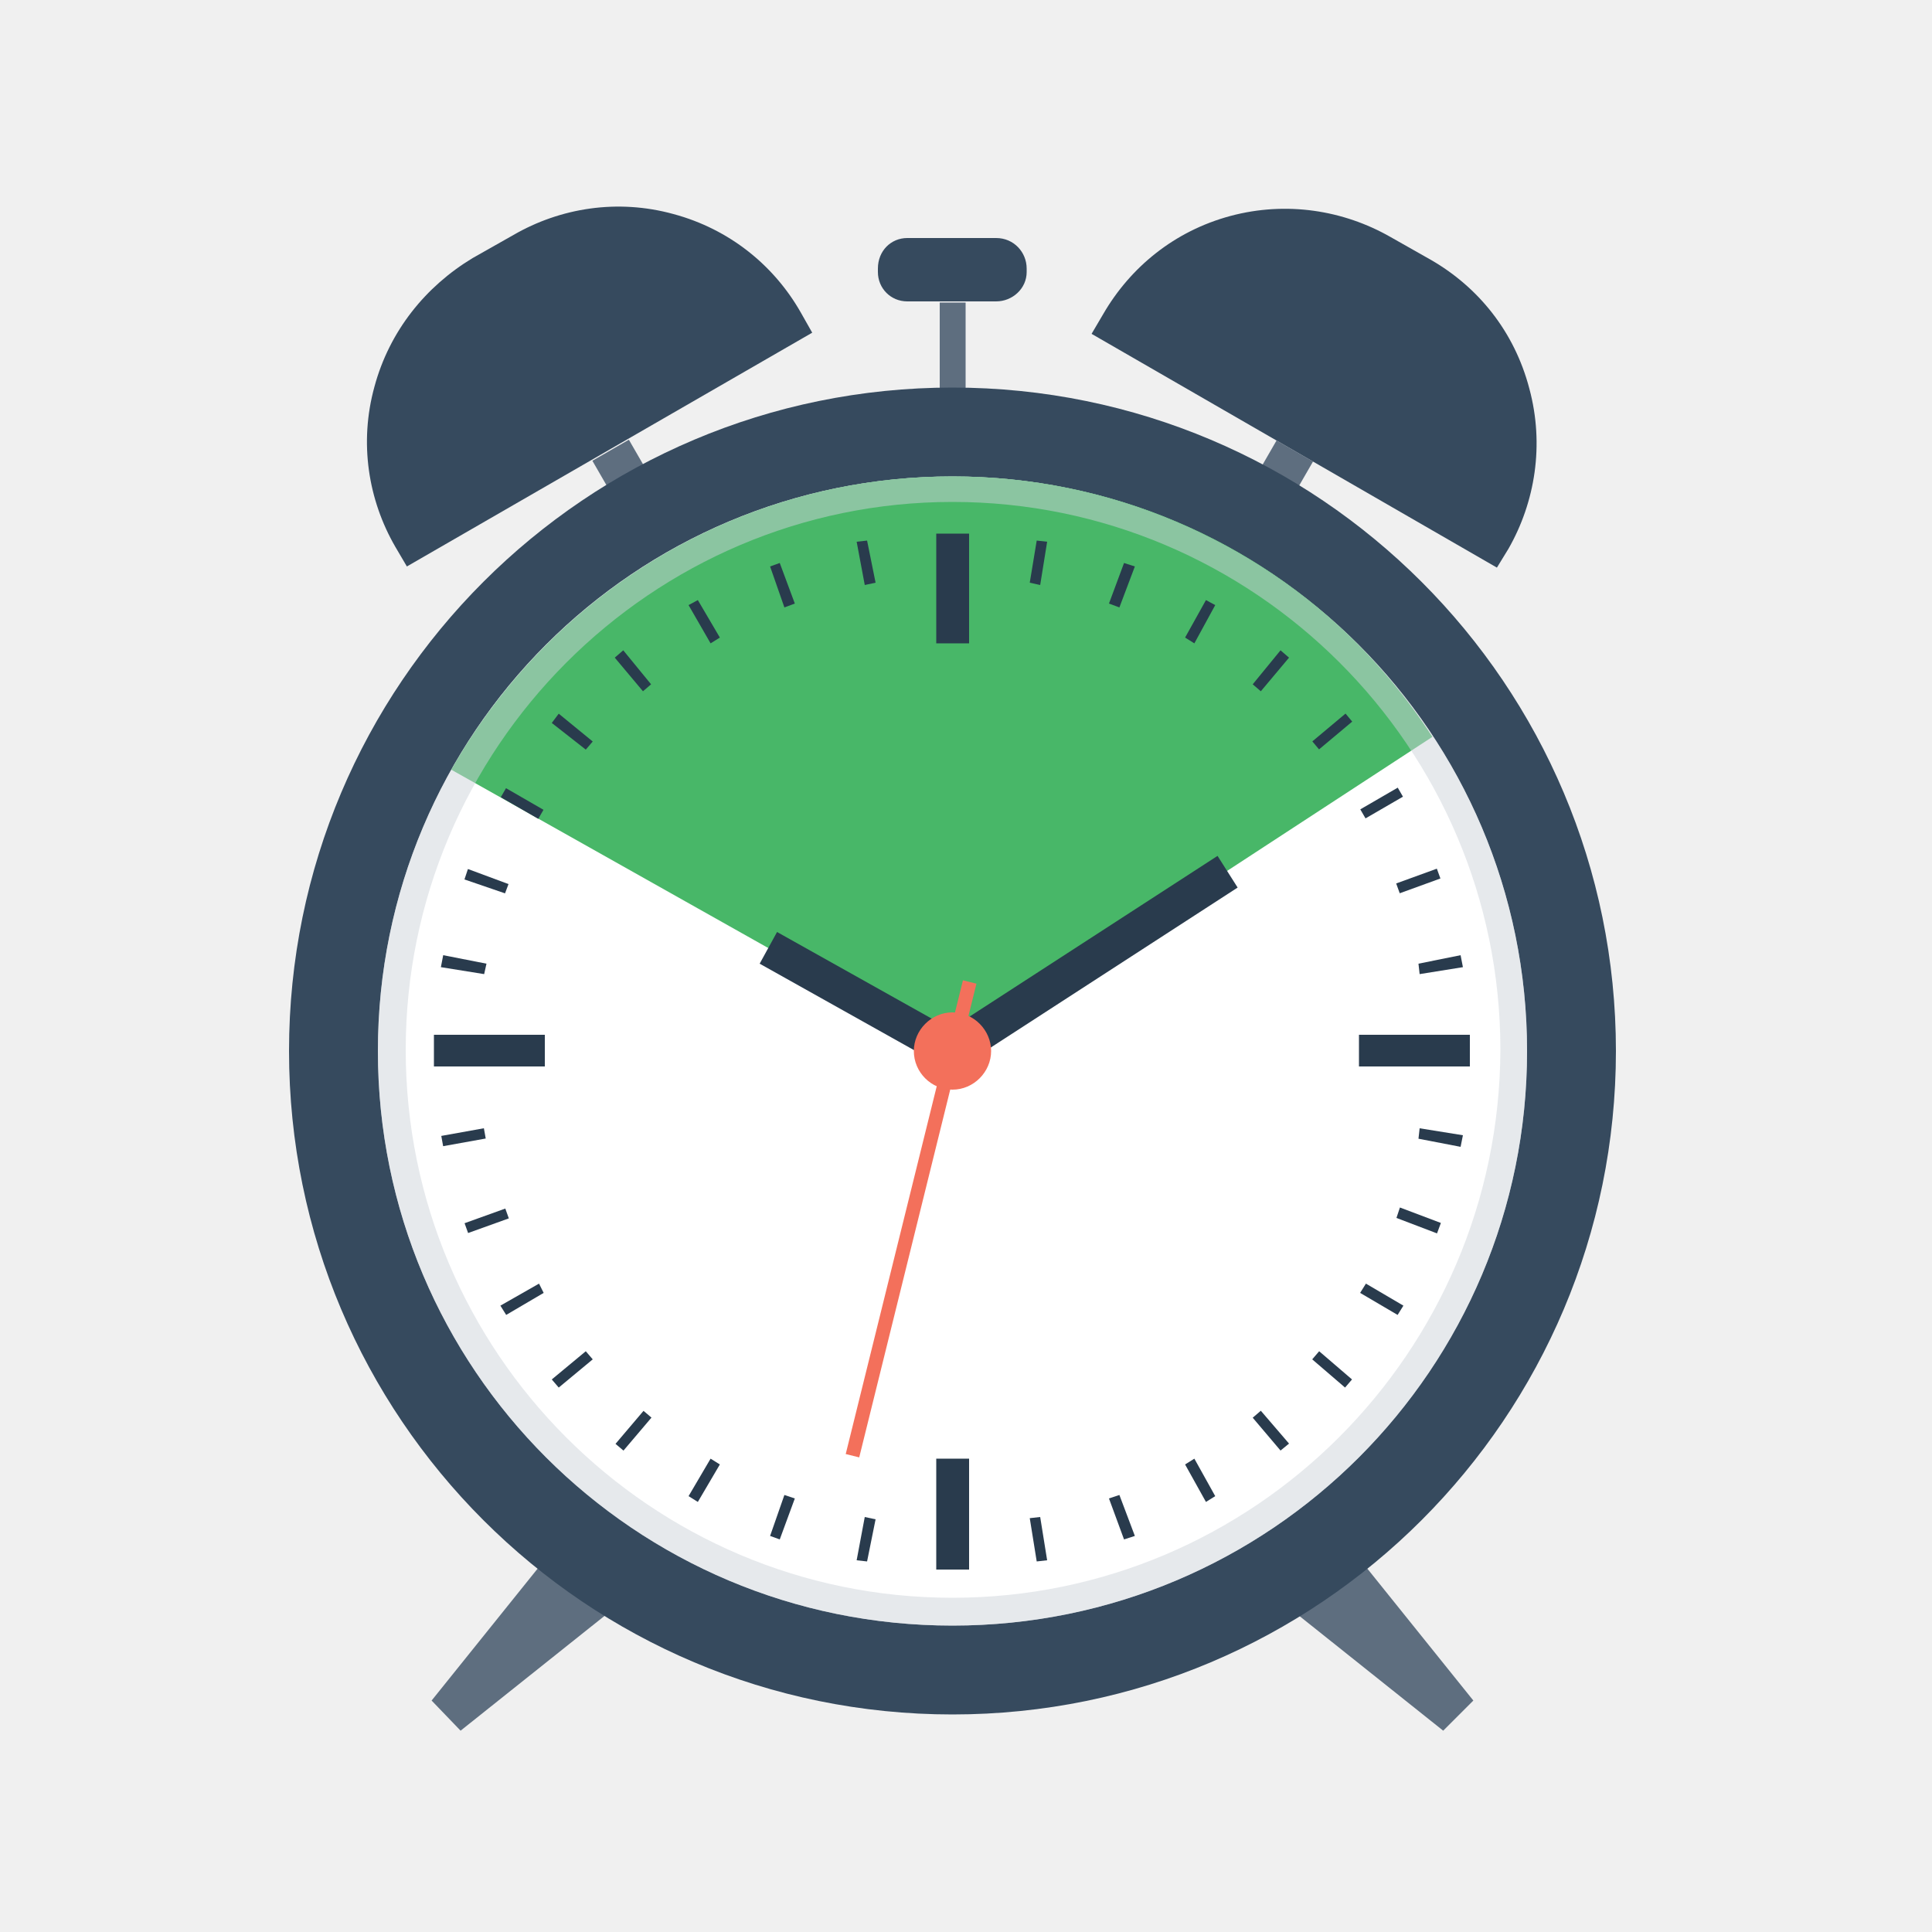
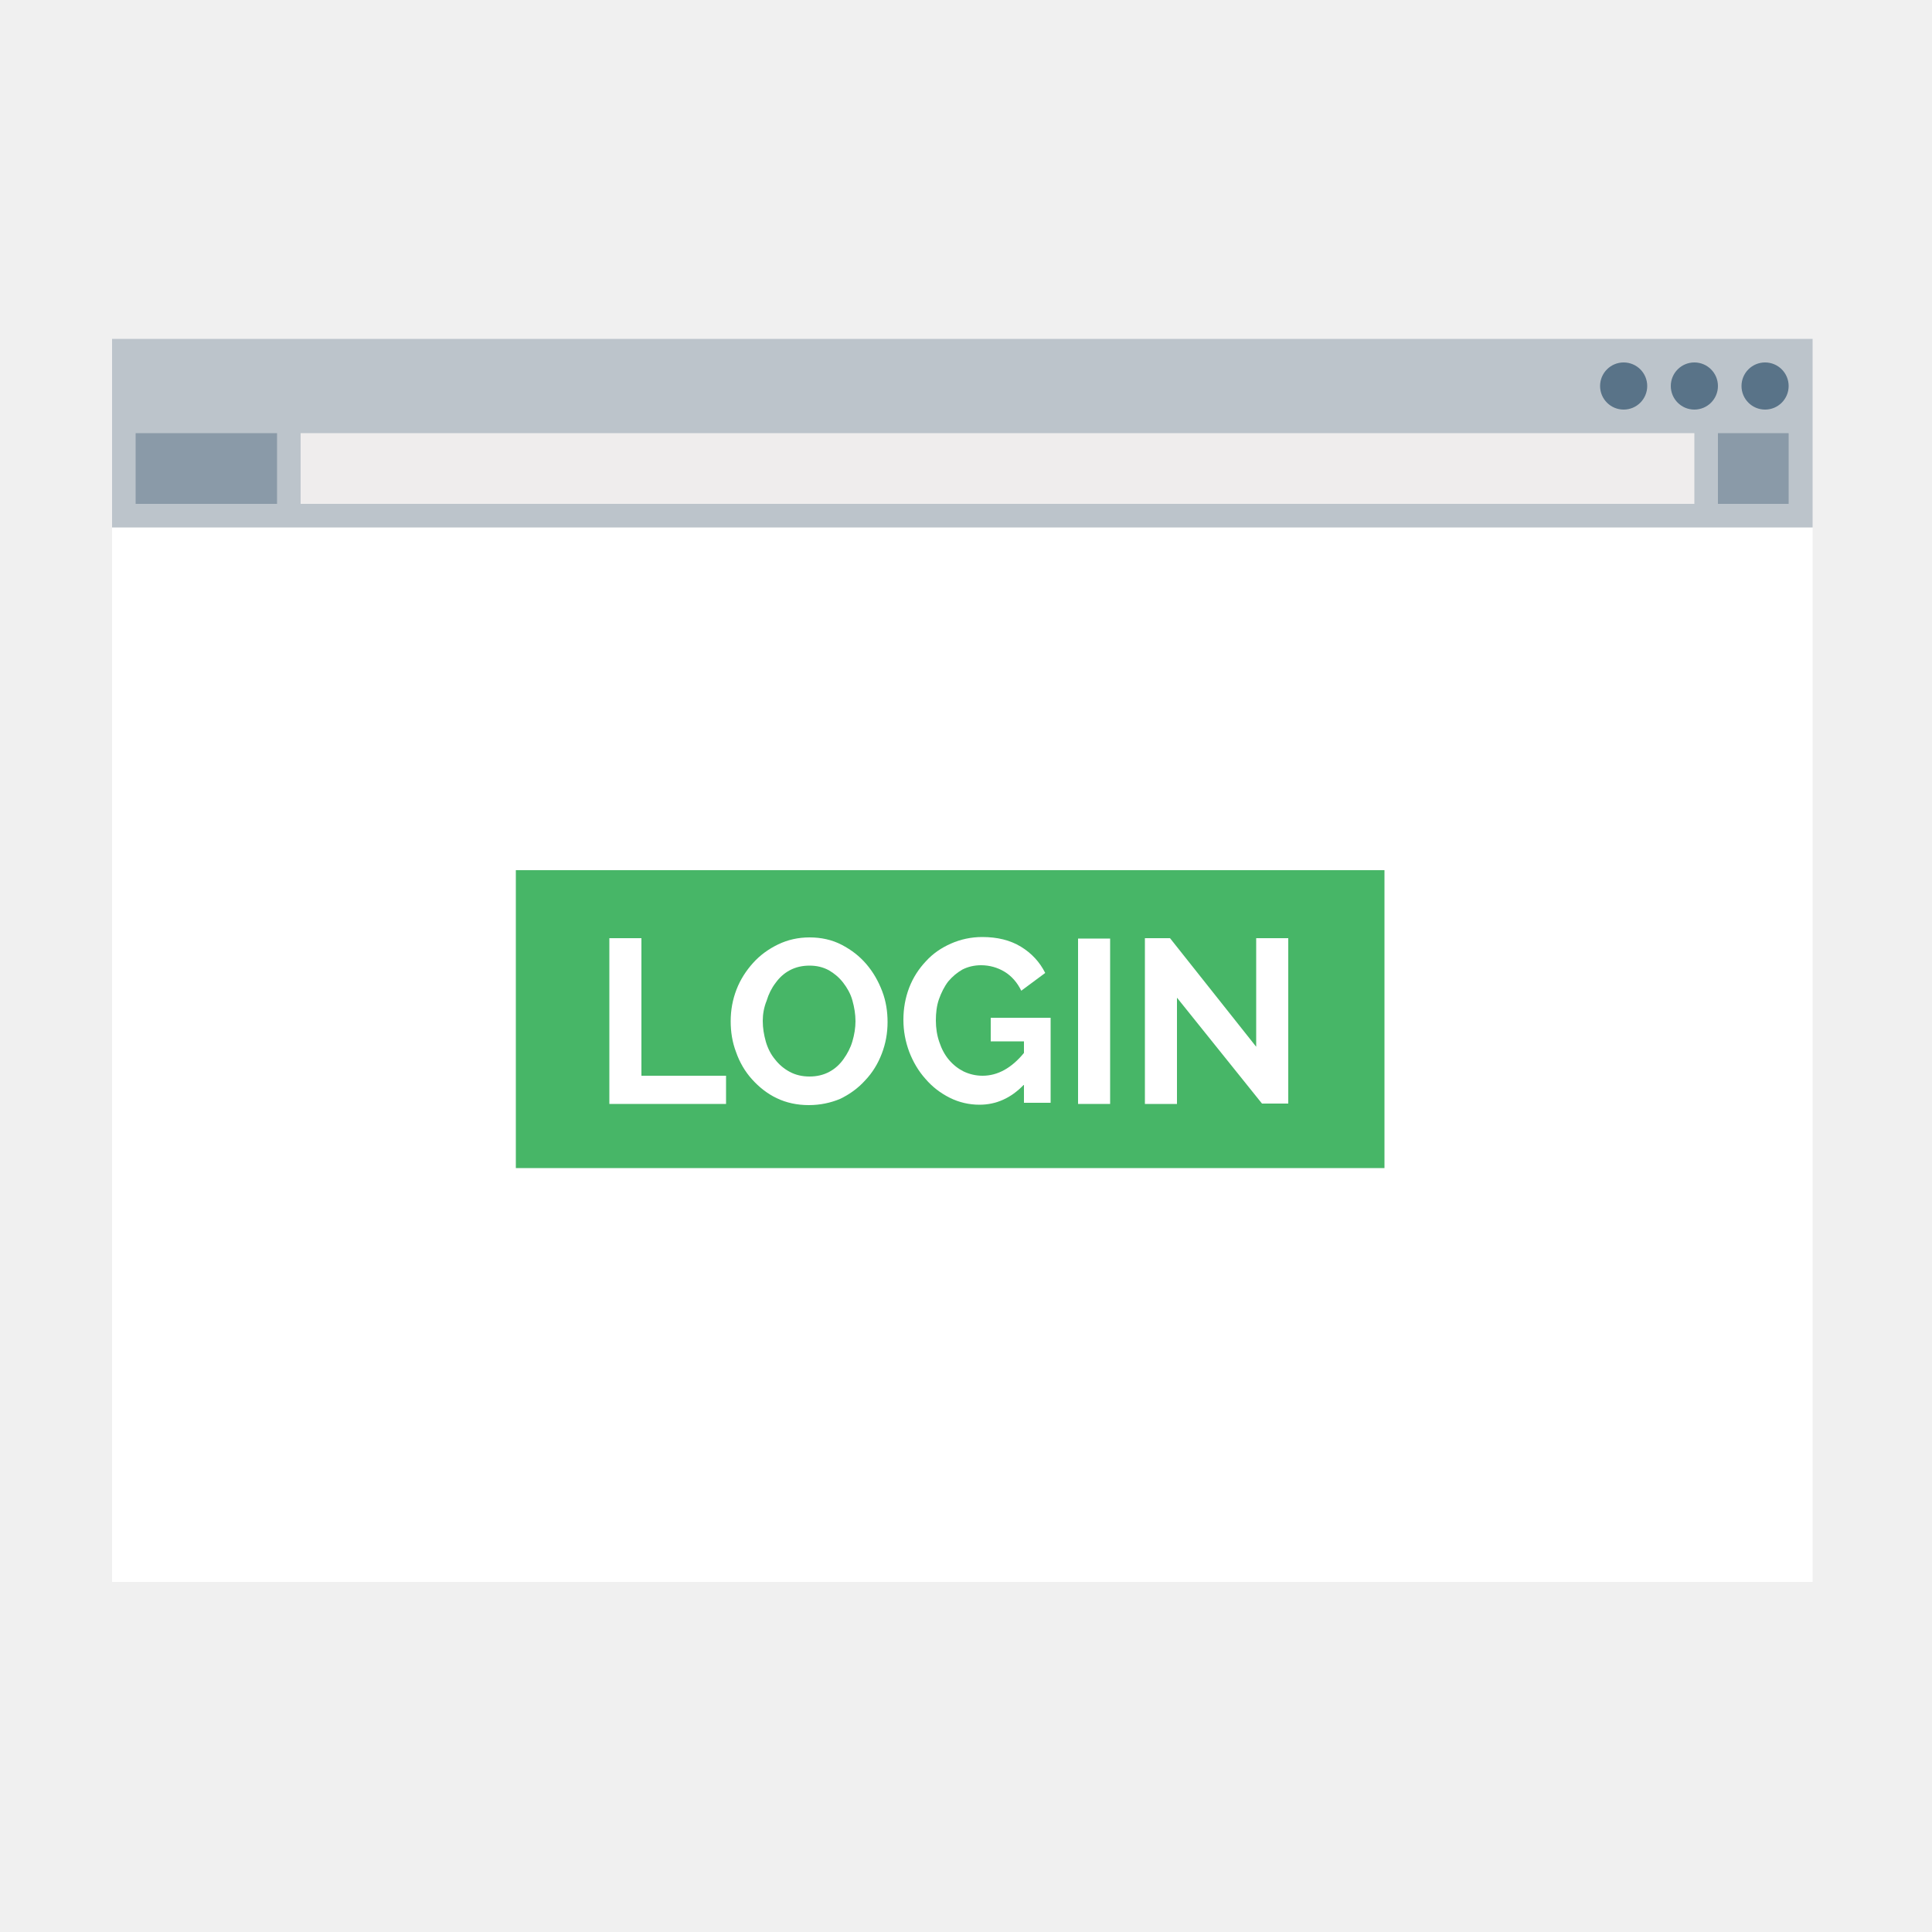
<svg xmlns="http://www.w3.org/2000/svg" version="1.1" id="Layer_1" x="0px" y="0px" viewBox="0 0 500 500" enable-background="new 0 0 500 500" xml:space="preserve">
  <g>
+     <rect x="29" y="136.5" fill="#FFFFFF" width="440.1" height="272.9" />
    <g>
-       <polygon fill="#5E6E7F" points="119.2,447.9 111.7,440.1 142.8,401.4 158.2,416.8   " />
-       <polygon fill="#5E6E7F" points="373.5,447.9 381.3,440.1 350.2,401.4 334.5,416.8   " />
-     </g>
-   </g>
-   <g>
-     <g>
-       <path fill="#364A5E" d="M387.4,146.9L282.5,86.4l3-5.1c7-12.1,18.4-21.5,32.9-25.4c14.5-3.9,29.3-1.5,41.4,5.4l10.6,6    c12.1,7,21.5,18.4,25.4,33.3c3.9,14.5,1.5,29.3-5.4,41.4L387.4,146.9z" />
-       <path fill="#364A5E" d="M300.3,87c-1.2,0-2.1-0.3-3-1.2c-2.1-1.8-2.4-4.8-0.9-7c6.3-7.9,14.5-13.3,24.2-15.7    c12.1-3.3,24.8-1.5,35.7,4.5c2.4,1.5,3.3,4.5,1.8,7s-4.5,3.3-7,1.8c-8.5-4.8-18.4-6-28.1-3.6c-7.6,2.1-14.2,6.3-19,12.4    C303.3,86.1,301.8,87,300.3,87z" />
-       <rect x="326.9" y="116" transform="matrix(0.8663 0.4995 -0.4995 0.8663 105.1197 -149.7859)" fill="#5E6E7F" width="10.9" height="10.9" />
+       <rect x="29" y="87.7" fill="#BCC4CB" width="440.1" height="48.8" />
+       <circle fill="#597388" cx="420.2" cy="99.9" r="6.1" />
+       <circle fill="#597388" cx="438.5" cy="99.9" r="6.1" />
+       <circle fill="#597388" cx="456.8" cy="99.9" r="6.1" />
+       <rect x="35.1" y="112.1" fill="#8A9AA8" width="36.6" height="18.3" />
+       <rect x="77.8" y="112.1" fill="#EFEDED" width="360.7" height="18.3" />
+       <rect x="444.6" y="112.1" fill="#8A9AA8" width="18.3" height="18.3" />
    </g>
    <g>
-       <path fill="#364A5E" d="M210.2,86.1l-104.9,60.5l-3-5.1c-7-12.1-9.4-26.9-5.4-41.4c3.9-14.5,13.3-26,25.4-33.3l10.6-6    c12.1-7,26.9-9.4,41.4-5.4c14.5,3.9,26,13.3,32.9,25.4L210.2,86.1z" />
-       <path fill="#364A5E" d="M110.5,134.5c-2.1,0-3.9-1.2-4.8-3.3c-3.6-9.4-4.2-19.3-1.5-29c3.3-12.1,10.9-22.4,21.8-28.4    c2.4-1.5,5.4-0.6,7,1.8c1.5,2.4,0.6,5.4-1.8,7c-8.5,4.8-14.5,13-17.2,22.4c-2.1,7.6-1.5,15.4,1.2,22.7c0.9,2.7-0.3,5.4-3,6.7    C111.7,134.2,111.1,134.5,110.5,134.5z" />
-       <rect x="155.3" y="115.8" transform="matrix(0.8662 -0.4998 0.4998 0.8662 -39.0891 96.5593)" fill="#5E6E7F" width="10.9" height="10.9" />
-     </g>
-   </g>
-   <g>
-     <rect x="243.2" y="78.3" fill="#5E6E7F" width="6.7" height="22.1" />
-     <path fill="#364A5E" d="M227.2,70.4c0,4.2,3.3,7.6,7.6,7.6h23c4.2,0,7.9-3.3,7.9-7.6v-0.9c0-4.2-3.3-7.9-7.9-7.9h-23   c-4.2,0-7.6,3.3-7.6,7.9V70.4z" />
-   </g>
-   <circle fill="#364A5E" cx="246.5" cy="272" r="171.7" />
-   <path fill="#FFFFFF" d="M395.2,272c0,82.2-66.5,148.7-148.7,148.7S97.8,354.2,97.8,272s66.5-148.7,148.7-148.7  C328.4,123.3,395.2,189.8,395.2,272z" />
-   <path fill="#48B768" d="M246.5,123.3c-55.6,0-104,30.5-129.7,75.9L246.2,272l124.5-81.3C344.4,149.9,298.5,123.3,246.5,123.3z" />
-   <rect x="242.3" y="138.1" fill="#293B4D" width="8.5" height="28.4" />
-   <rect x="112.3" y="267.8" fill="#293B4D" width="28.7" height="8.2" />
-   <rect x="242.3" y="377.5" fill="#293B4D" width="8.5" height="28.7" />
-   <rect x="351.7" y="267.8" fill="#293B4D" width="28.7" height="8.2" />
-   <g>
-     <path fill="#293B4D" d="M315.1,221.5l-71.3,46.2c-2.1,1.5-2.7,4.5-1.5,6.7c1.5,2.1,4.5,2.7,6.7,1.5l71.3-46.2L315.1,221.5z" />
-     <path fill="#293B4D" d="M248.6,267.8l-47.5-26.6l-4.5,8.2l47.5,26.6c2.4,1.2,5.1,0.6,6.3-1.8C251.9,272,251,269.3,248.6,267.8z" />
-     <rect x="172.7" y="313.6" transform="matrix(0.2402 -0.9707 0.9707 0.2402 -127.0224 468.6181)" fill="#F3705B" width="126.3" height="3.6" />
-     <path fill="#F3705B" d="M256.5,272c0,5.4-4.5,10-10,10s-10-4.5-10-10c0-5.4,4.5-10,10-10S256.5,266.6,256.5,272z" />
-   </g>
-   <path opacity="0.5" fill="#CDD3DA" enable-background="new    " d="M246.5,123.3c-82.2,0-148.7,66.5-148.7,148.7  s66.5,148.7,148.7,148.7S395.2,354.2,395.2,272C395.2,189.8,328.4,123.3,246.5,123.3z M246.5,413.5c-78,0-141.5-63.5-141.5-141.8  c0-78,63.5-141.8,141.5-141.8s141.8,63.5,141.8,141.8C388,350,324.5,413.5,246.5,413.5z" />
-   <g>
-     <g>
-       <polygon fill="#293B4D" points="269.2,151.4 266.5,150.8 268.3,139.9 271,140.2   " />
-       <polygon fill="#293B4D" points="289.7,157.2 287,156.2 290.9,145.7 293.7,146.6   " />
-       <polygon fill="#293B4D" points="309.1,166.5 306.7,165 312.1,155.3 314.5,156.6   " />
-       <polygon fill="#293B4D" points="326.3,178.9 324.2,177.1 331.4,168.3 333.6,170.2   " />
-       <rect x="343.4" y="183.8" transform="matrix(-0.6421 -0.7667 0.7667 -0.6421 420.9439 575.2417)" fill="#293B4D" width="2.7" height="11.2" />
-       <rect x="356.3" y="202.2" transform="matrix(-0.5016 -0.8651 0.8651 -0.5016 357.1938 621.4565)" fill="#293B4D" width="2.7" height="11.2" />
-       <rect x="365.7" y="222.5" transform="matrix(-0.3415 -0.9399 0.9399 -0.3415 278.0097 650.8807)" fill="#293B4D" width="2.7" height="11.2" />
-       <polygon fill="#293B4D" points="367.4,252.1 367.1,249.4 378,247.2 378.6,250.3   " />
-       <polygon fill="#293B4D" points="367.1,294.7 367.4,292 378.6,293.8 378,296.8   " />
-       <polygon fill="#293B4D" points="361.4,315.2 362.3,312.5 372.9,316.5 371.9,319.2   " />
-       <polygon fill="#293B4D" points="352,334.6 353.5,332.2 363.2,337.9 361.7,340.3   " />
-       <polygon fill="#293B4D" points="339.6,351.8 341.4,349.7 349.9,357 348.1,359.1   " />
-       <polygon fill="#293B4D" points="324.2,366.9 326.3,365.1 333.6,373.6 331.4,375.4   " />
-       <polygon fill="#293B4D" points="306.7,379 309.1,377.5 314.5,387.2 312.1,388.7   " />
-       <polygon fill="#293B4D" points="287,387.8 289.7,386.9 293.7,397.5 290.9,398.4   " />
-       <polygon fill="#293B4D" points="266.5,392.9 269.2,392.6 271,403.8 268.3,404.1   " />
-       <polygon fill="#293B4D" points="223.8,392.6 226.6,393.2 224.4,404.1 221.7,403.8   " />
-       <polygon fill="#293B4D" points="203,386.9 205.7,387.8 201.8,398.4 199.3,397.5   " />
-       <polygon fill="#293B4D" points="183.9,377.5 186.3,379 180.6,388.7 178.2,387.2   " />
-       <rect x="162.6" y="364.7" transform="matrix(0.7625 0.647 -0.647 0.7625 278.5195 -18.1587)" fill="#293B4D" width="2.7" height="11.2" />
-       <polygon fill="#293B4D" points="151.6,349.7 153.4,351.8 144.6,359.1 142.8,357   " />
-       <polygon fill="#293B4D" points="139.5,332.2 140.7,334.6 131,340.3 129.5,337.9   " />
-       <rect x="124.6" y="310.3" transform="matrix(0.3384 0.941 -0.941 0.3384 380.5984 90.5215)" fill="#293B4D" width="2.7" height="11.2" />
-       <rect x="118.6" y="288.7" transform="matrix(0.1771 0.9842 -0.9842 0.1771 388.3623 124.1354)" fill="#293B4D" width="2.7" height="11.2" />
-       <polygon fill="#293B4D" points="125.9,249.4 125.3,252.1 114.1,250.3 114.7,247.2   " />
-       <polygon fill="#293B4D" points="131.6,228.8 130.7,231.2 120.2,227.6 121.1,224.9   " />
-       <rect x="133.8" y="202.3" transform="matrix(-0.4998 0.8661 -0.8661 -0.4998 382.7393 194.8018)" fill="#293B4D" width="2.7" height="11.2" />
-       <polygon fill="#293B4D" points="153.4,191.9 151.6,194 142.8,187.1 144.6,184.7   " />
-       <polygon fill="#293B4D" points="168.5,177.1 166.4,178.9 159.1,170.2 161.3,168.3   " />
-       <polygon fill="#293B4D" points="186.3,165 183.9,166.5 178.2,156.6 180.6,155.3   " />
-       <polygon fill="#293B4D" points="205.7,156.2 203,157.2 199.3,146.6 201.8,145.7   " />
-       <polygon fill="#293B4D" points="226.6,150.8 223.8,151.4 221.7,140.2 224.4,139.9   " />
+       <rect x="133.5" y="225.2" fill="#47B667" width="224.8" height="77.1" />
+       <g>
+         <path fill="#FFFFFF" d="M157.7,285.7v-42.9h8.3v35.6h21.9v7.3H157.7z" />
+         <path fill="#FFFFFF" d="M209.3,286c-3,0-5.8-0.6-8.3-1.8c-2.5-1.2-4.6-2.9-6.4-4.9c-1.8-2-3.2-4.4-4.1-7c-1-2.6-1.4-5.3-1.4-8     c0-2.9,0.5-5.6,1.5-8.2c1-2.6,2.5-4.9,4.3-6.9c1.8-2,4-3.6,6.5-4.8c2.5-1.2,5.2-1.8,8.1-1.8c3,0,5.8,0.6,8.3,1.9     c2.5,1.3,4.6,2.9,6.4,5c1.8,2.1,3.1,4.4,4.1,7c1,2.6,1.4,5.3,1.4,8c0,2.9-0.5,5.6-1.5,8.2c-1,2.6-2.4,4.9-4.3,6.9     c-1.8,2-4,3.6-6.5,4.8C215,285.4,212.3,286,209.3,286z M197.4,264.2c0,1.9,0.3,3.6,0.8,5.4c0.5,1.7,1.3,3.3,2.4,4.6     c1,1.3,2.3,2.4,3.8,3.2c1.5,0.8,3.2,1.2,5.1,1.2c1.9,0,3.6-0.4,5.1-1.2c1.5-0.8,2.7-1.9,3.7-3.3c1-1.4,1.8-2.9,2.3-4.6     c0.5-1.7,0.8-3.5,0.8-5.2c0-1.8-0.3-3.6-0.8-5.4s-1.4-3.3-2.4-4.6c-1-1.3-2.3-2.4-3.7-3.2c-1.5-0.8-3.1-1.2-5-1.2     c-1.9,0-3.6,0.4-5.1,1.2c-1.5,0.8-2.7,1.9-3.7,3.3c-1,1.3-1.8,2.9-2.3,4.6C197.7,260.7,197.4,262.5,197.4,264.2z" />
+         <path fill="#FFFFFF" d="M264.9,280.8c-3.3,3.4-7.1,5.1-11.4,5.1c-2.7,0-5.3-0.6-7.7-1.8c-2.4-1.2-4.5-2.8-6.3-4.9     c-1.8-2-3.2-4.4-4.2-7c-1-2.7-1.5-5.4-1.5-8.3c0-2.9,0.5-5.7,1.5-8.3c1-2.6,2.5-4.9,4.3-6.8c1.8-2,4-3.5,6.5-4.6s5.2-1.7,8.1-1.7     c3.9,0,7.2,0.8,10,2.5c2.8,1.7,4.9,4,6.3,6.8l-6.2,4.6c-1-2.1-2.5-3.8-4.3-4.9c-1.8-1.1-3.9-1.7-6.1-1.7c-1.8,0-3.4,0.4-4.8,1.1     c-1.4,0.8-2.6,1.8-3.7,3.1c-1,1.3-1.8,2.9-2.4,4.6c-0.6,1.7-0.8,3.6-0.8,5.5c0,2,0.3,3.9,0.9,5.6c0.6,1.8,1.4,3.3,2.5,4.6     c1.1,1.3,2.4,2.3,3.8,3c1.5,0.7,3.1,1.1,4.9,1.1c3.9,0,7.5-2,10.7-5.9v-3h-8.6v-6.1h15.5v22h-6.9V280.8z" />
+         <path fill="#FFFFFF" d="M279,285.7v-42.8h8.3v42.8H279z" />
+         <path fill="#FFFFFF" d="M304.6,258.2v27.5h-8.3v-42.9h6.5l22.3,28.1v-28.1h8.3v42.8h-6.8L304.6,258.2z" />
+       </g>
    </g>
  </g>
</svg>
